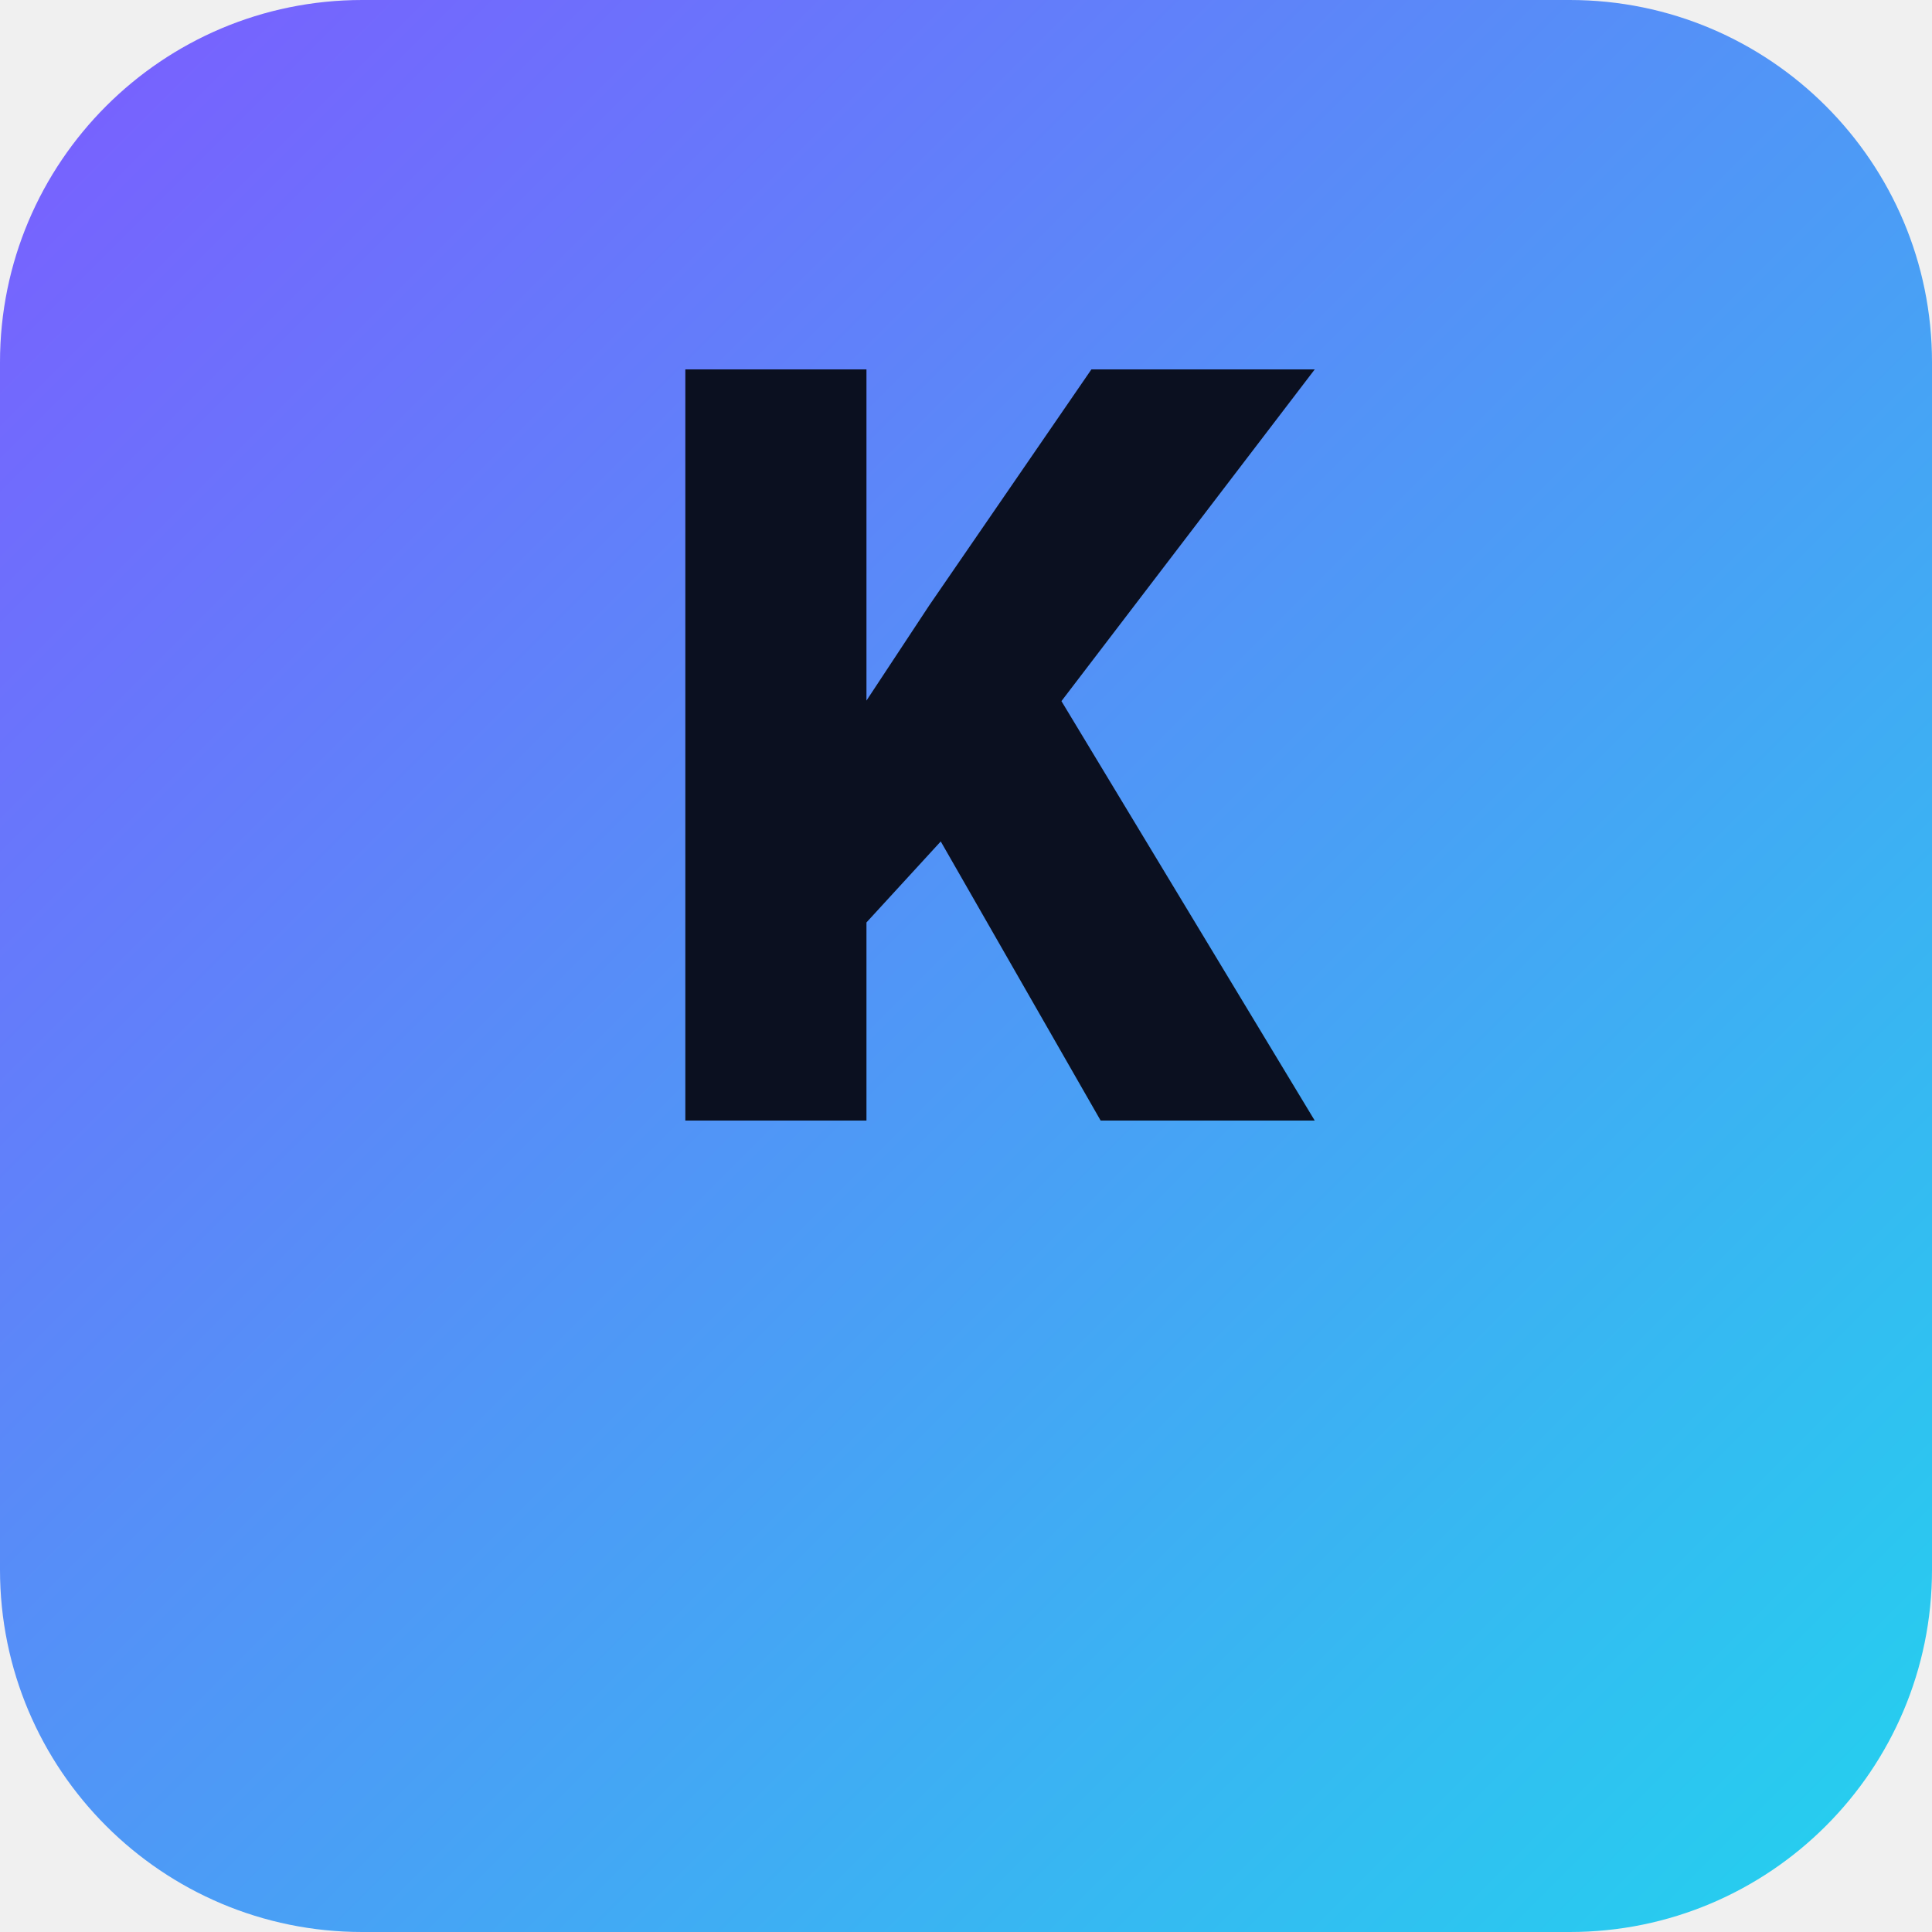
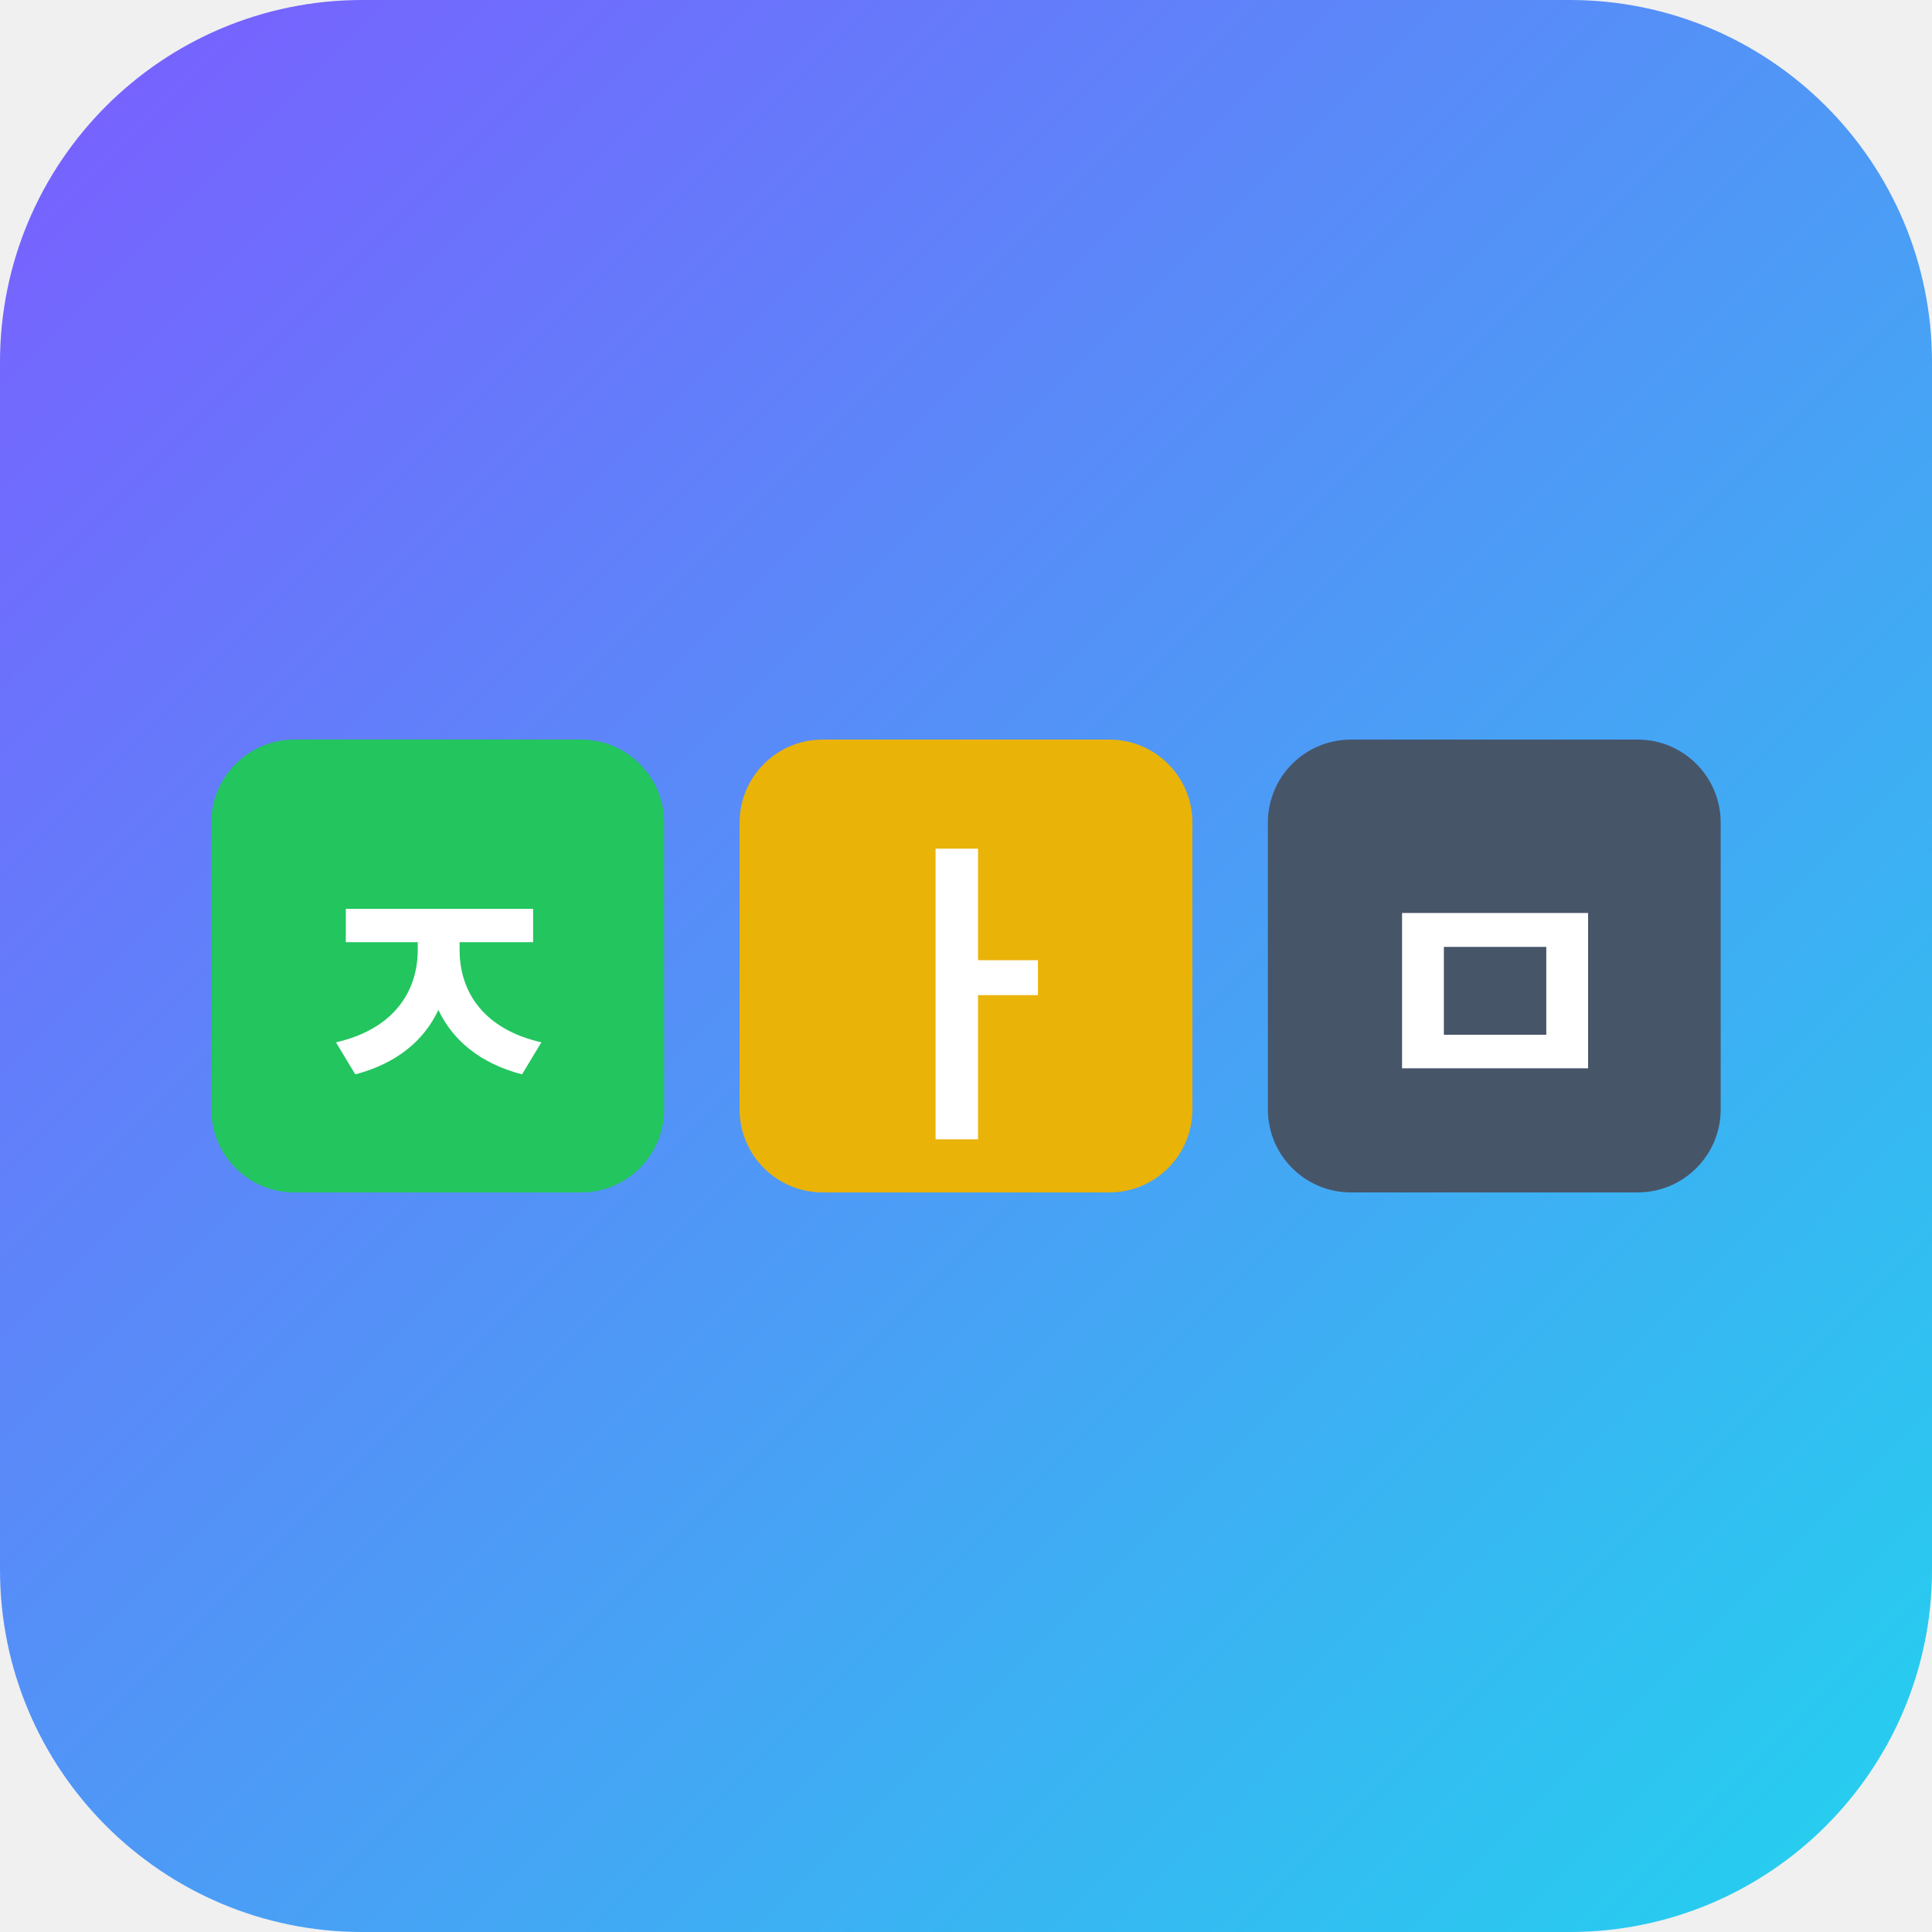
- <svg xmlns="http://www.w3.org/2000/svg" viewBox="0 0 512 512">
+ <svg xmlns="http://www.w3.org/2000/svg" viewBox="0 0 512 512" role="img" aria-label="K-Wordle icon">
  <defs>
    <linearGradient id="g" x1="0" y1="0" x2="1" y2="1">
      <stop offset="0" stop-color="#7c5cff" />
      <stop offset="1" stop-color="#22d3ee" />
    </linearGradient>
  </defs>
  <rect x="0" y="0" width="512" height="512" rx="96" fill="url(#g)" />
-   <g fill="#0b1020">
-     <text x="50%" y="58%" text-anchor="middle" font-family="Segoe UI, Roboto, Noto Sans KR, Arial, sans-serif" font-size="280" font-weight="900" letter-spacing="2">K</text>
+   <g transform="translate(56,196)">
+     <rect x="0" y="0" width="120" height="120" rx="22" fill="#22c55e" />
+     <rect x="140" y="0" width="120" height="120" rx="22" fill="#eab308" />
+     <rect x="280" y="0" width="120" height="120" rx="22" fill="#475569" />
+     <g fill="#ffffff" font-family="'Segoe UI Black', 'Noto Sans KR', system-ui, sans-serif" font-size="84" font-weight="900" text-anchor="middle" dominant-baseline="central">
+       <text x="60" y="62">ㅈ</text>
+       <text x="200" y="62">ㅏ</text>
+       <text x="340" y="62">ㅁ</text>
+     </g>
  </g>
</svg>
